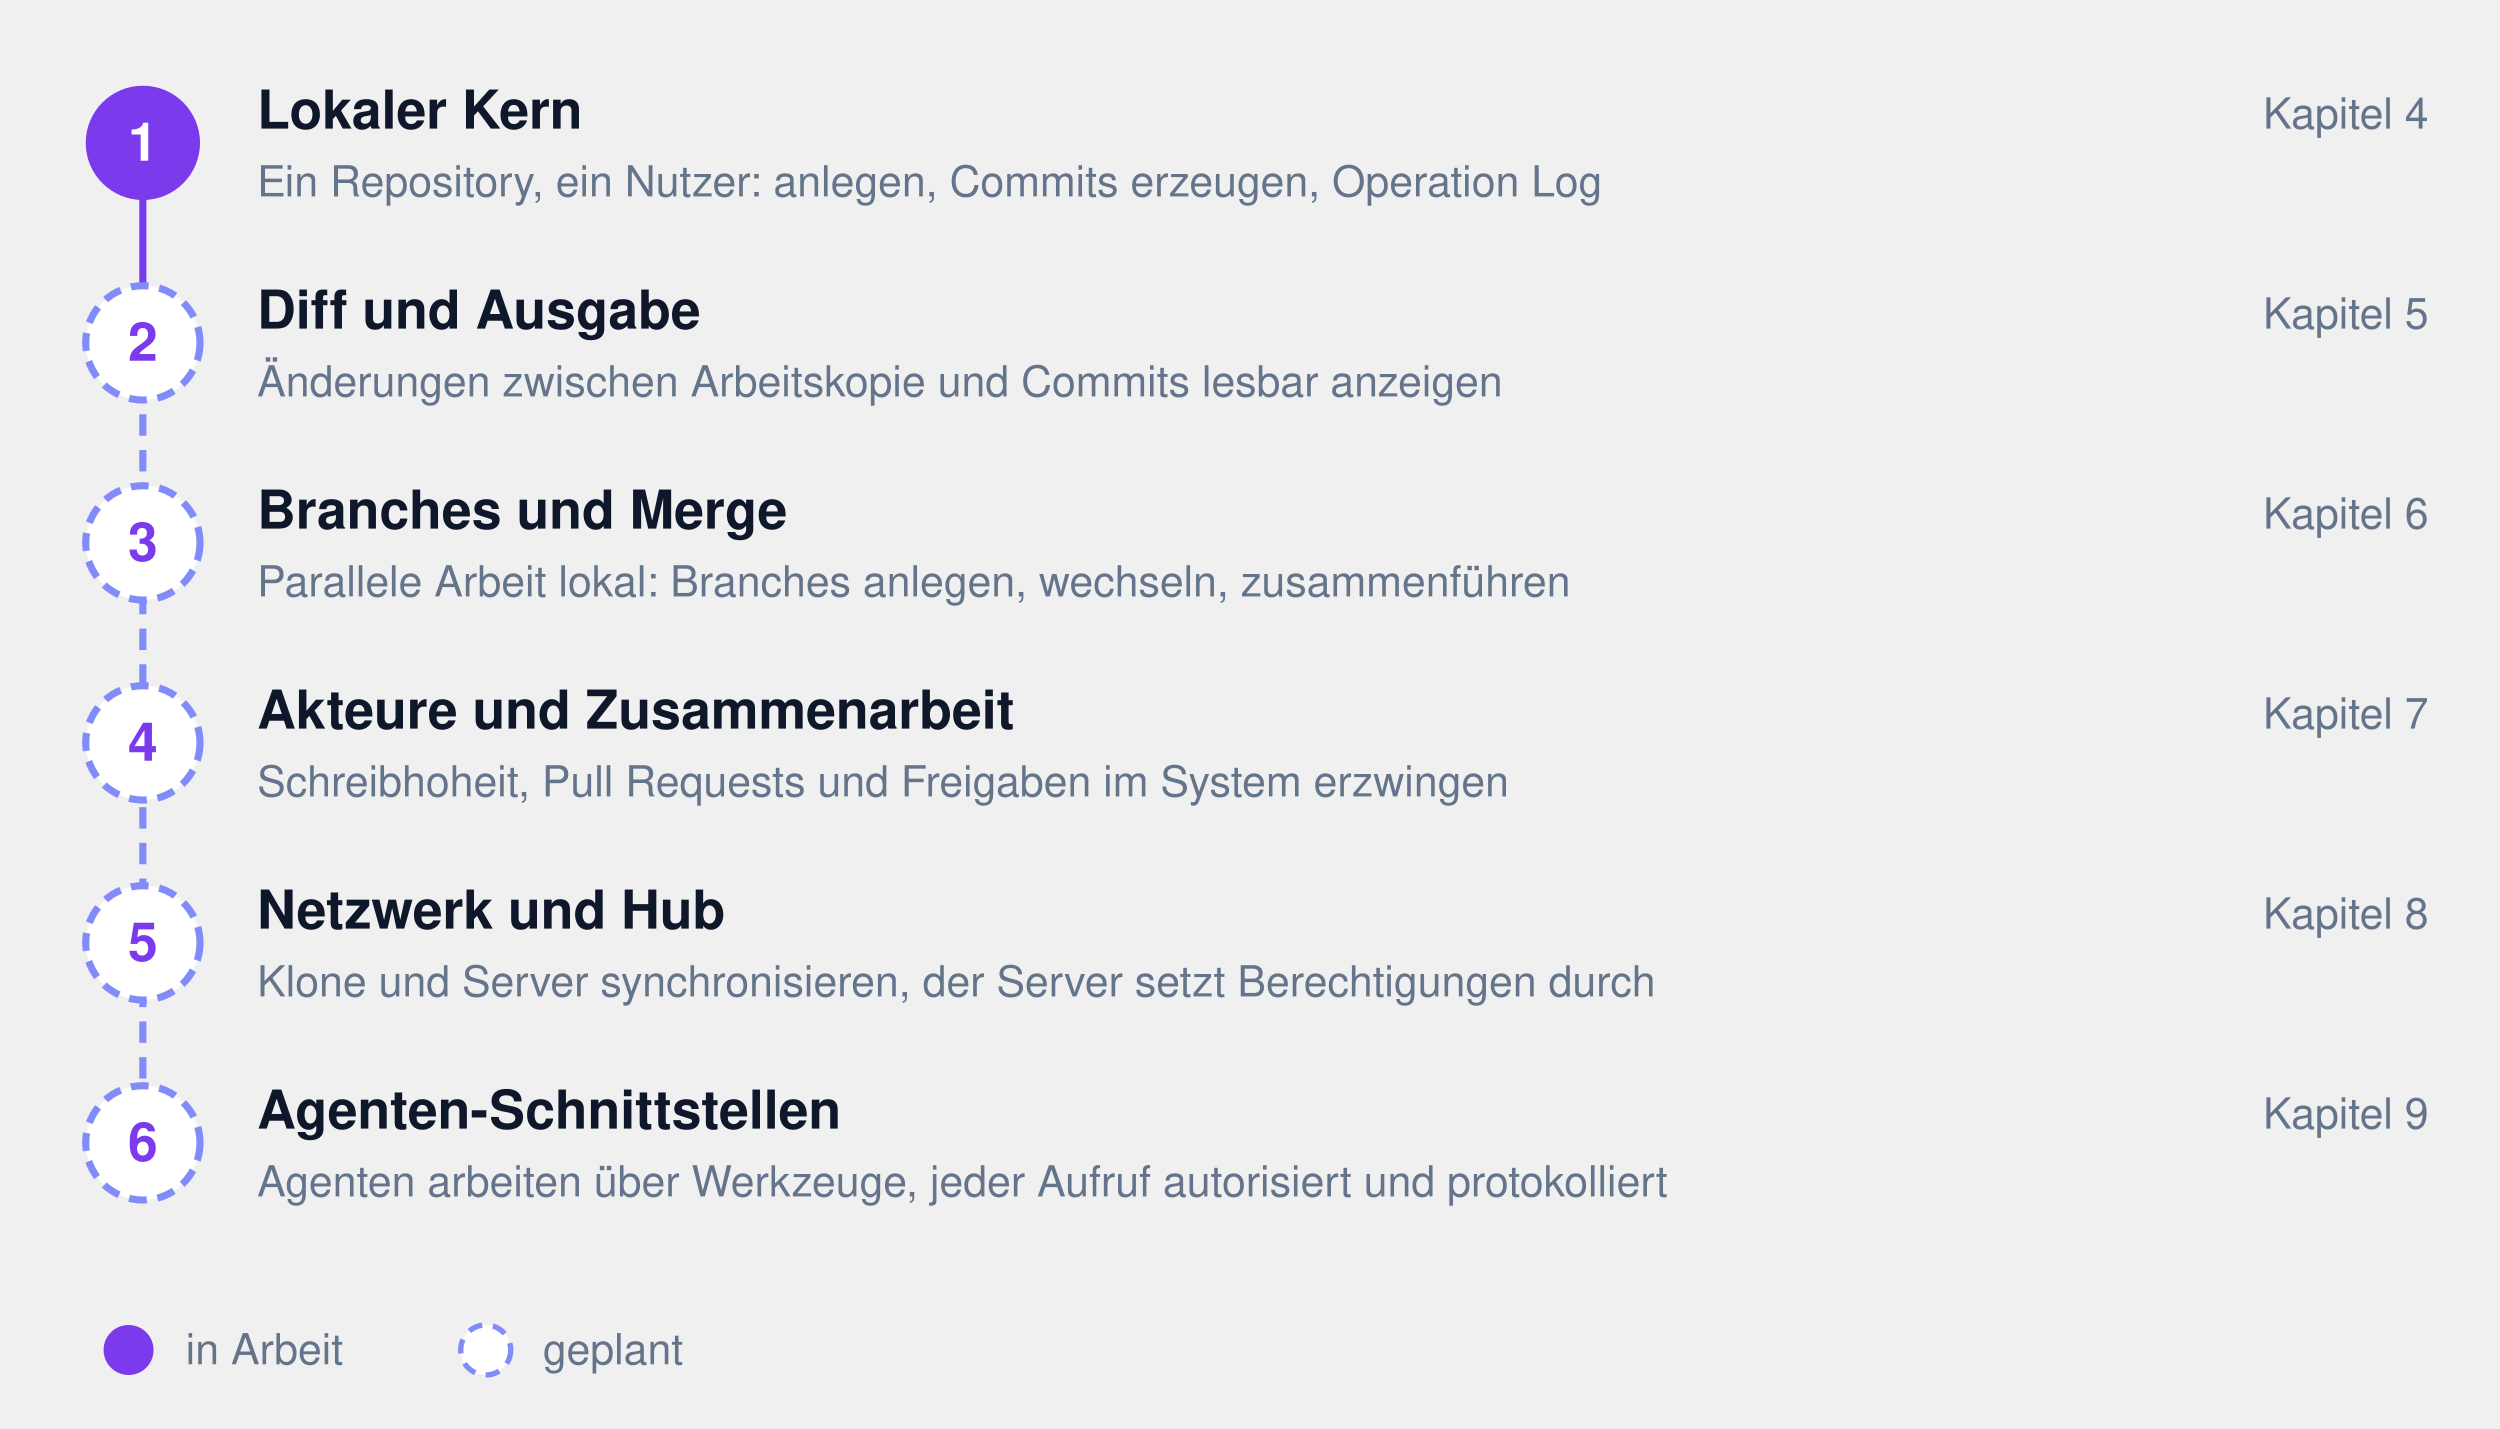
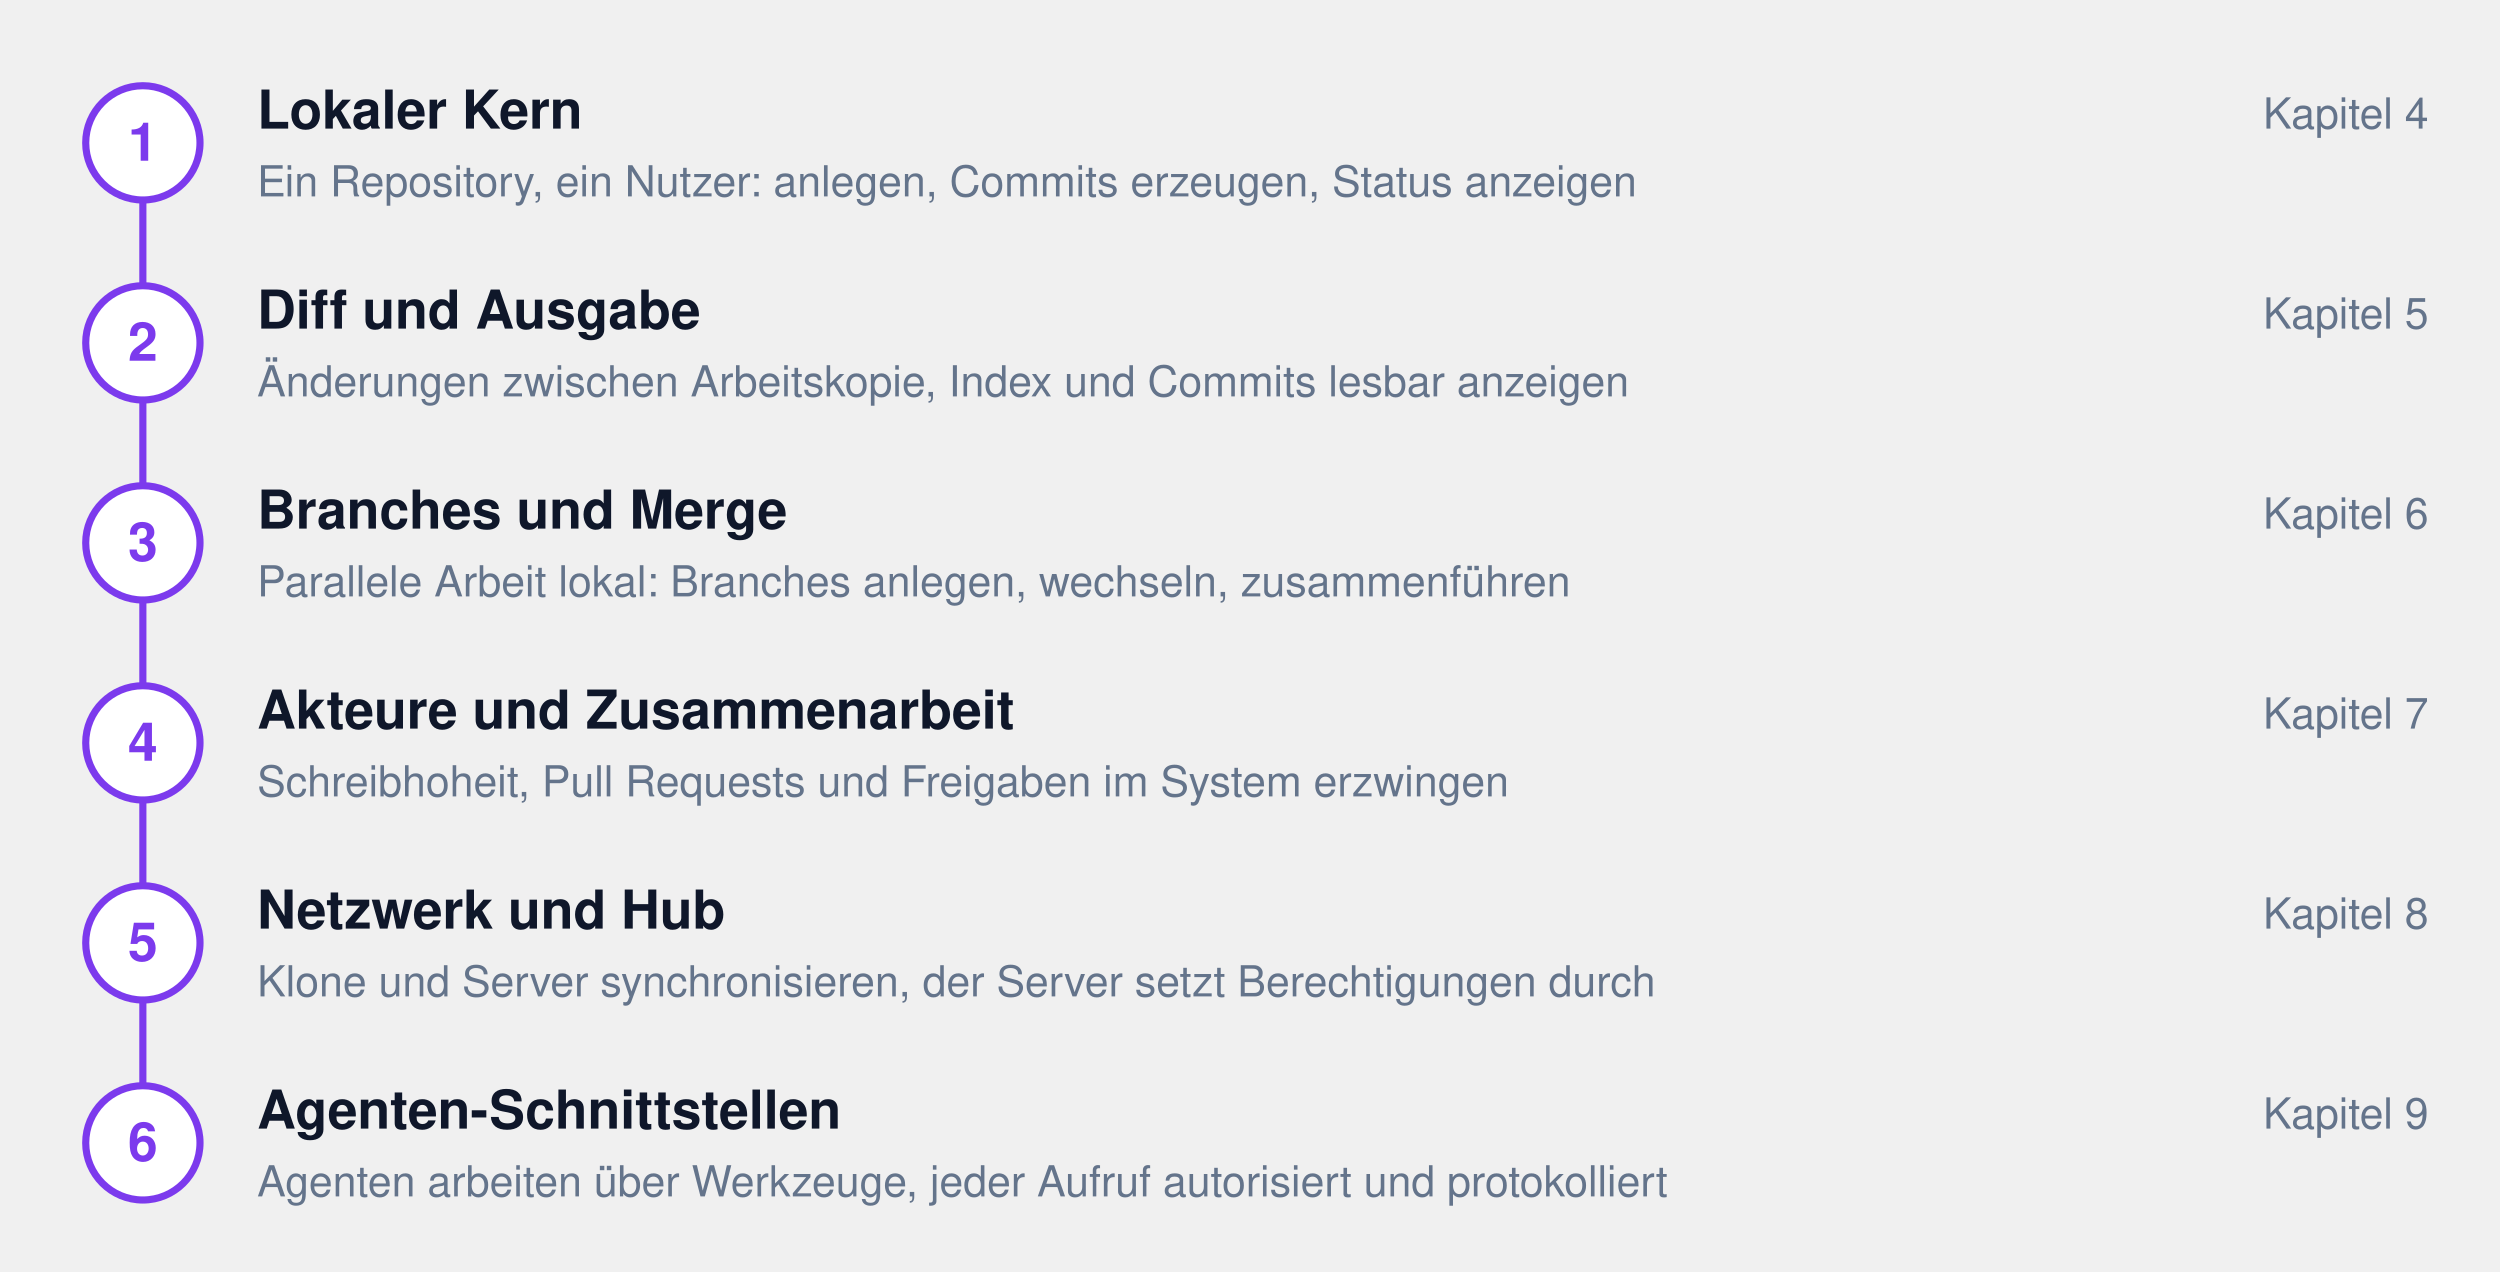
- <svg xmlns="http://www.w3.org/2000/svg" viewBox="0 0 700 400" font-family="Helvetica, Arial, sans-serif">
-   <line x1="40" y1="40" x2="40" y2="96" stroke="#7C3AED" stroke-width="2" />
-   <line x1="40" y1="96" x2="40" y2="320" stroke="#818CF8" stroke-width="2" stroke-dasharray="6 4" />
-   <circle cx="40" cy="40" r="16" fill="#7C3AED" />
-   <g fill="#FFFFFF" stroke="#818CF8" stroke-width="2" stroke-dasharray="5 3">
+ <svg xmlns="http://www.w3.org/2000/svg" viewBox="0 0 700 356" font-family="Helvetica, Arial, sans-serif">
+   <line x1="40" y1="40" x2="40" y2="320" stroke="#7C3AED" stroke-width="2" />
+   <g fill="#FFFFFF" stroke="#7C3AED" stroke-width="2">
+     <circle cx="40" cy="40" r="16" />
    <circle cx="40" cy="96" r="16" />
    <circle cx="40" cy="152" r="16" />
    <circle cx="40" cy="208" r="16" />
    <circle cx="40" cy="264" r="16" />
    <circle cx="40" cy="320" r="16" />
  </g>
-   <g text-anchor="middle" font-size="15" font-weight="bold">
-     <text x="40" y="45" fill="#FFFFFF">1</text>
-     <text x="40" y="101" fill="#7C3AED">2</text>
-     <text x="40" y="157" fill="#7C3AED">3</text>
-     <text x="40" y="213" fill="#7C3AED">4</text>
-     <text x="40" y="269" fill="#7C3AED">5</text>
-     <text x="40" y="325" fill="#7C3AED">6</text>
+   <g text-anchor="middle" font-size="15" font-weight="bold" fill="#7C3AED">
+     <text x="40" y="45">1</text>
+     <text x="40" y="101">2</text>
+     <text x="40" y="157">3</text>
+     <text x="40" y="213">4</text>
+     <text x="40" y="269">5</text>
+     <text x="40" y="325">6</text>
  </g>
  <g font-size="15" font-weight="bold" fill="#0F172A">
    <text x="72" y="36">Lokaler Kern</text>
    <text x="72" y="92">Diff und Ausgabe</text>
    <text x="72" y="148">Branches und Merge</text>
    <text x="72" y="204">Akteure und Zusammenarbeit</text>
    <text x="72" y="260">Netzwerk und Hub</text>
    <text x="72" y="316">Agenten-Schnittstellen</text>
  </g>
  <g font-size="12" fill="#64748B">
-     <text x="72" y="55">Ein Repository, ein Nutzer: anlegen, Commits erzeugen, Operation Log</text>
-     <text x="72" y="111">Änderungen zwischen Arbeitskopie und Commits lesbar anzeigen</text>
+     <text x="72" y="55">Ein Repository, ein Nutzer: anlegen, Commits erzeugen, Status anzeigen</text>
+     <text x="72" y="111">Änderungen zwischen Arbeitskopie, Index und Commits lesbar anzeigen</text>
    <text x="72" y="167">Parallele Arbeit lokal: Branches anlegen, wechseln, zusammenführen</text>
    <text x="72" y="223">Schreibhoheit, Pull Requests und Freigaben im System erzwingen</text>
    <text x="72" y="279">Klone und Server synchronisieren, der Server setzt Berechtigungen durch</text>
    <text x="72" y="335">Agenten arbeiten über Werkzeuge, jeder Aufruf autorisiert und protokolliert</text>
  </g>
  <g font-size="12" fill="#64748B" text-anchor="end">
    <text x="680" y="36">Kapitel 4</text>
    <text x="680" y="92">Kapitel 5</text>
    <text x="680" y="148">Kapitel 6</text>
    <text x="680" y="204">Kapitel 7</text>
    <text x="680" y="260">Kapitel 8</text>
    <text x="680" y="316">Kapitel 9</text>
  </g>
-   <g font-size="12" fill="#64748B">
-     <circle cx="36" cy="378" r="7" fill="#7C3AED" />
-     <text x="52" y="382">in Arbeit</text>
-     <circle cx="136" cy="378" r="7" fill="#FFFFFF" stroke="#818CF8" stroke-width="1.5" stroke-dasharray="4 3" />
-     <text x="152" y="382">geplant</text>
-   </g>
</svg>
